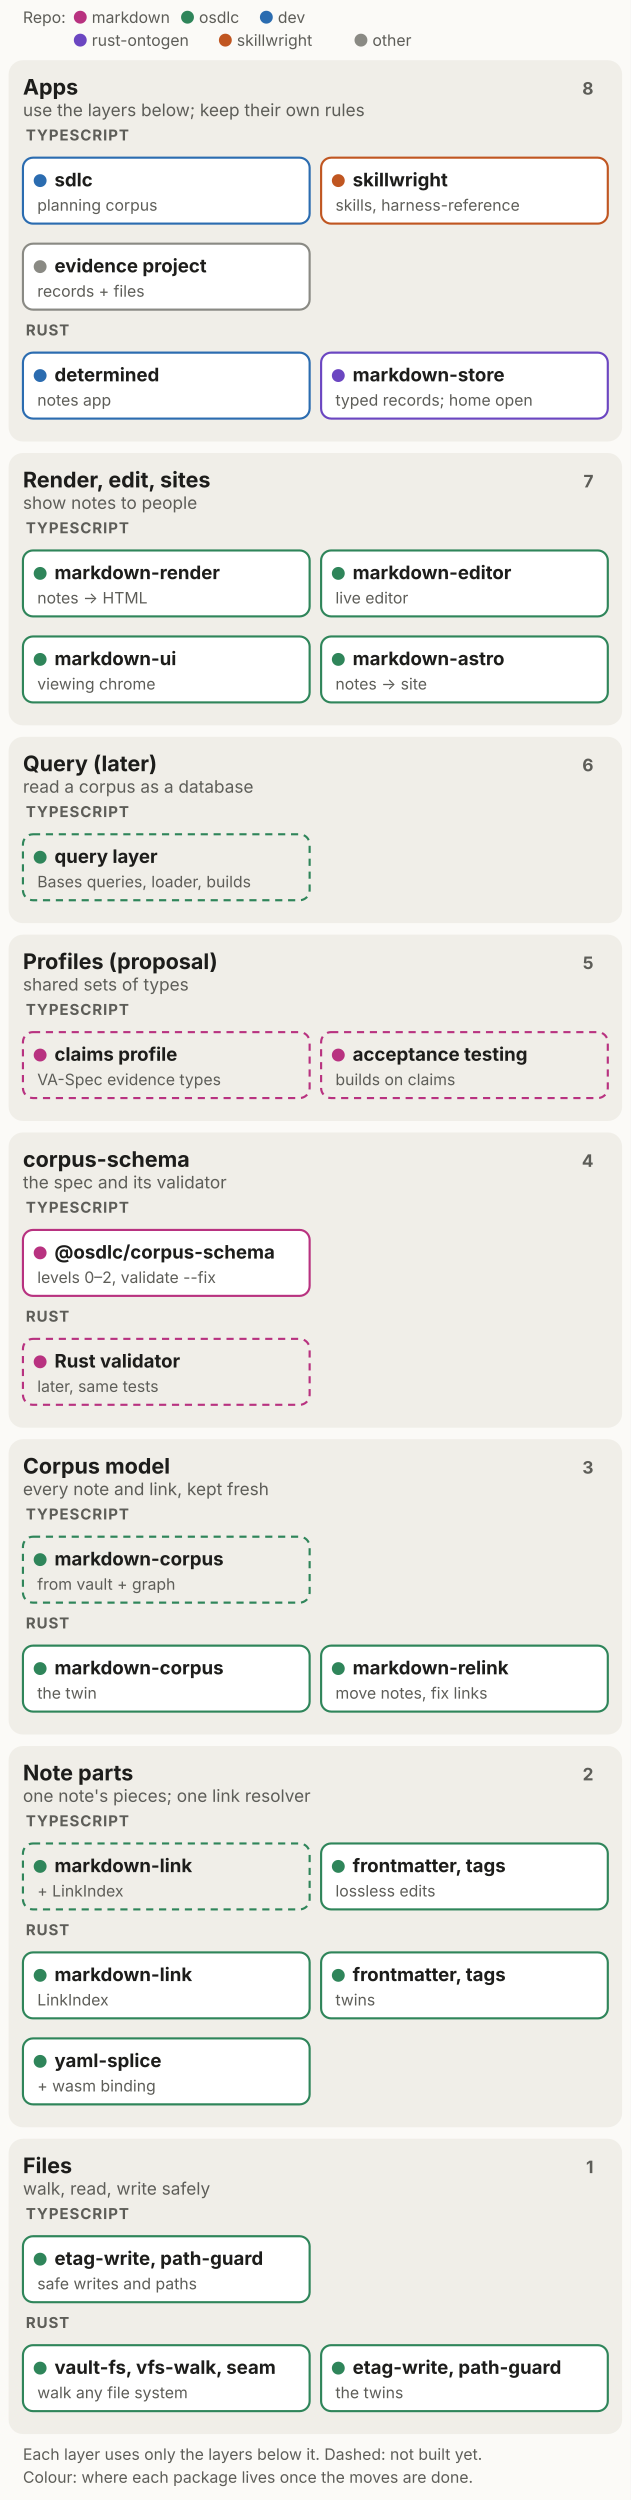
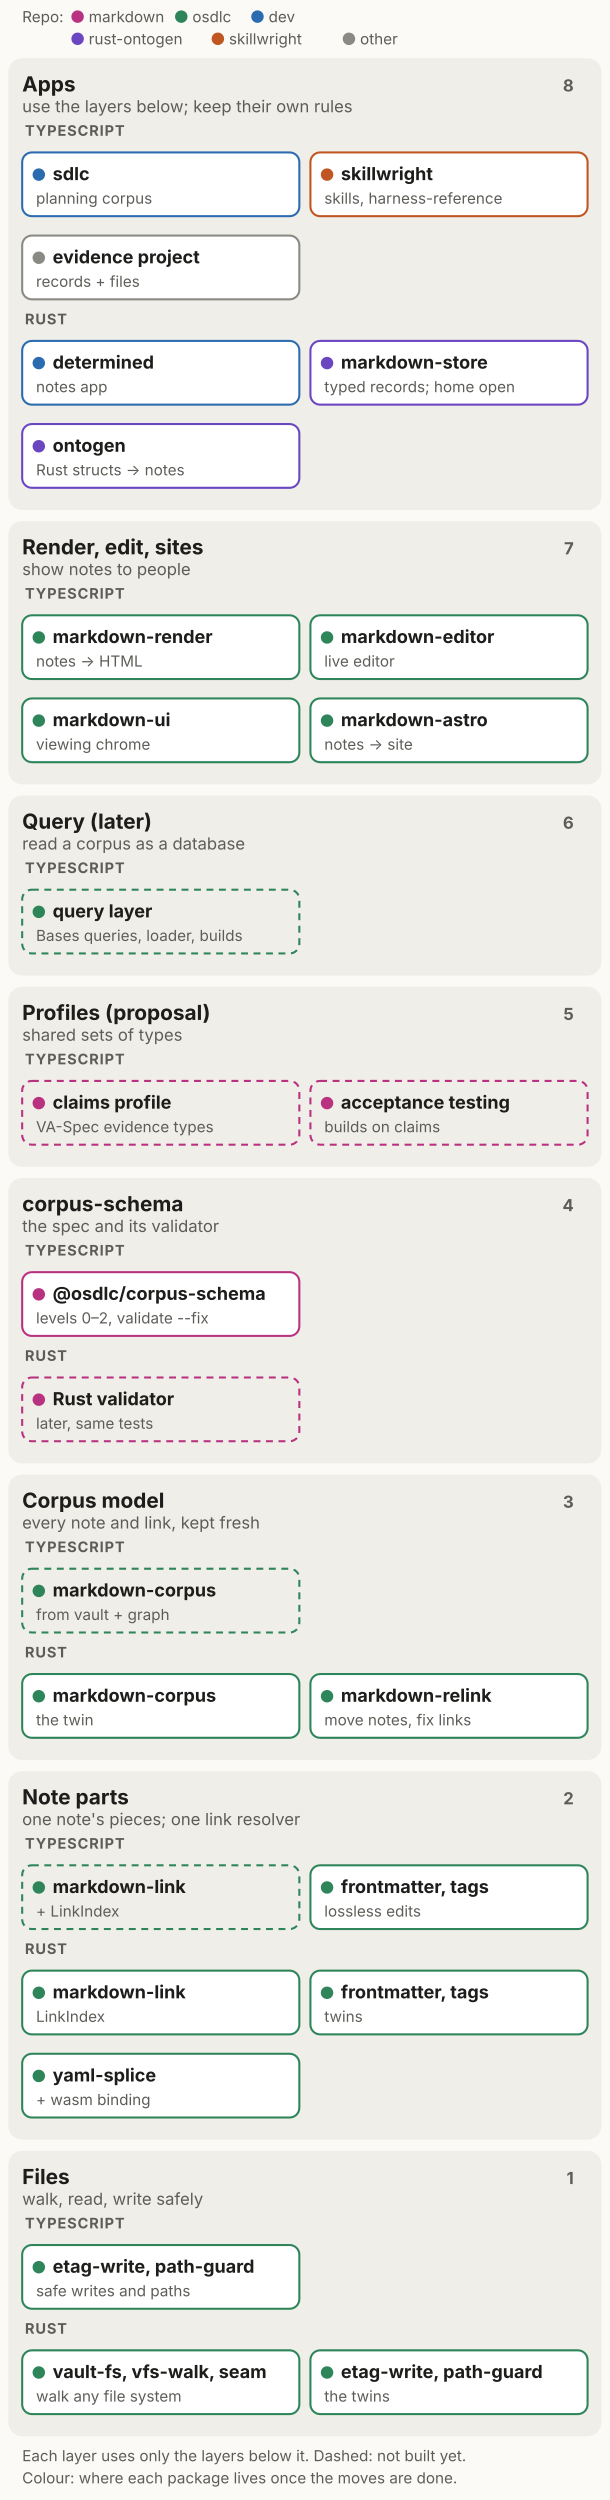
- <svg xmlns="http://www.w3.org/2000/svg" viewBox="0 0 440 1744" width="880" font-family="system-ui, -apple-system, Segoe UI, sans-serif" role="img" aria-label="The layers of the markdown ecosystem, top to bottom">
+ <svg xmlns="http://www.w3.org/2000/svg" viewBox="0 0 440 1804" width="880" font-family="system-ui, -apple-system, Segoe UI, sans-serif" role="img" aria-label="The layers of the markdown ecosystem, top to bottom">
  <style>
.bg{fill:#fbfaf7} .band{fill:#f0eee8}
.rl{font-size:15px;font-weight:650;fill:#1d1d1b} .rs{font-size:12px;fill:#5d5d58}
.lang{font-size:10.5px;font-weight:700;letter-spacing:.06em;fill:#5d5d58}
.chip rect{fill:#ffffff;stroke-width:1.5} .chip.later rect{fill:none;stroke-dasharray:5 4}
.cn{font-size:13px;font-weight:650;fill:#1d1d1b} .cs{font-size:11px;fill:#5d5d58}
.r-osdlc rect{stroke:#2f855a} .r-osdlc .dot{fill:#2f855a}
.r-md rect{stroke:#b83280} .r-md .dot{fill:#b83280}
.r-dev rect{stroke:#2b6cb0} .r-dev .dot{fill:#2b6cb0}
.r-ont rect{stroke:#6b46c1} .r-ont .dot{fill:#6b46c1}
.r-sw rect{stroke:#c05621} .r-sw .dot{fill:#c05621}
.fb rect{fill:#fde8e8;stroke:#c53030} .fb text{font-size:10.5px;font-weight:700;fill:#c53030}
.dup{stroke:#c53030;stroke-width:1.6;stroke-dasharray:4 3}
.edge{fill:none;stroke:#5d5d58;stroke-width:1.4} .ahp{fill:#5d5d58}
.lvl rect{fill:#ffffff;stroke:#d8d5cc} .prof rect{fill:#fde7c8;stroke:#b8741a}
.tie{stroke:#b8741a;stroke-width:1.6;fill:none}
.task rect{stroke-width:1.6} .tt{font-size:11.5px;font-weight:650;fill:#1d1d1b}
.tn{fill:#1d1d1b} .tnt{font-size:10.5px;font-weight:700;fill:#fbfaf7}
.t-done rect{fill:#ffffff;stroke:#2f855a} .t-done .tn{fill:#2f855a}
.t-doing rect{fill:#ffffff;stroke:#2b6cb0} .t-doing .tn{fill:#2b6cb0}
.t-owner rect{fill:#fde7c8;stroke:#b8741a} .t-owner .tn{fill:#b8741a}
.t-todo rect{fill:#ffffff;stroke:#d8d5cc} .t-todo .tn{fill:#5d5d58}
.group{fill:none;stroke:#d8d5cc;stroke-width:1.4;stroke-dasharray:5 4} .gt{font-size:11.5px;font-weight:650;fill:#5d5d58}
@media (prefers-color-scheme: dark) {
.bg{fill:#16161a} .band{fill:#222227}
.rl{font-size:15px;font-weight:650;fill:#ececea} .rs{font-size:12px;fill:#a3a39d}
.lang{font-size:10.5px;font-weight:700;letter-spacing:.06em;fill:#a3a39d}
.chip rect{fill:#2b2b31;stroke-width:1.5} .chip.later rect{fill:none;stroke-dasharray:5 4}
.cn{font-size:13px;font-weight:650;fill:#ececea} .cs{font-size:11px;fill:#a3a39d}
.r-osdlc rect{stroke:#68d391} .r-osdlc .dot{fill:#68d391}
.r-md rect{stroke:#f687b3} .r-md .dot{fill:#f687b3}
.r-dev rect{stroke:#63b3ed} .r-dev .dot{fill:#63b3ed}
.r-ont rect{stroke:#b794f4} .r-ont .dot{fill:#b794f4}
.r-sw rect{stroke:#f6ad55} .r-sw .dot{fill:#f6ad55}
.fb rect{fill:#3b1d1d;stroke:#fc8181} .fb text{font-size:10.5px;font-weight:700;fill:#fc8181}
.dup{stroke:#fc8181;stroke-width:1.6;stroke-dasharray:4 3}
.edge{fill:none;stroke:#a3a39d;stroke-width:1.4} .ahp{fill:#a3a39d}
.lvl rect{fill:#2b2b31;stroke:#3a3a40} .prof rect{fill:#3d2f1c;stroke:#f6ad55}
.tie{stroke:#f6ad55;stroke-width:1.6;fill:none}
.task rect{stroke-width:1.6} .tt{font-size:11.5px;font-weight:650;fill:#ececea}
.tn{fill:#ececea} .tnt{font-size:10.5px;font-weight:700;fill:#16161a}
.t-done rect{fill:#2b2b31;stroke:#68d391} .t-done .tn{fill:#68d391}
.t-doing rect{fill:#2b2b31;stroke:#63b3ed} .t-doing .tn{fill:#63b3ed}
.t-owner rect{fill:#3d2f1c;stroke:#f6ad55} .t-owner .tn{fill:#f6ad55}
.t-todo rect{fill:#2b2b31;stroke:#3a3a40} .t-todo .tn{fill:#a3a39d}
.group{fill:none;stroke:#3a3a40;stroke-width:1.4;stroke-dasharray:5 4} .gt{font-size:11.5px;font-weight:650;fill:#a3a39d}
}</style>
-   <rect class="bg" width="440" height="1744" />
+   <rect class="bg" width="440" height="1804" />
  <style>
.r-ext rect{stroke:#8a8a84} .r-ext .dot{fill:#8a8a84}
.lnum{font-size:12px;font-weight:700;fill:#5d5d58}
.lvl.opt rect{stroke-dasharray:5 4}
.code rect{fill:#ffffff;stroke:#d8d5cc} .code text{font-family:ui-monospace,SFMono-Regular,Menlo,monospace;font-size:12px;fill:#1d1d1b}
@media (prefers-color-scheme: dark) {
.r-ext rect{stroke:#a0a09a} .r-ext .dot{fill:#a0a09a}
.lnum{font-size:12px;font-weight:700;fill:#a3a39d}
.lvl.opt rect{stroke-dasharray:5 4}
.code rect{fill:#2b2b31;stroke:#3a3a40} .code text{font-family:ui-monospace,SFMono-Regular,Menlo,monospace;font-size:12px;fill:#ececea}
}</style>
  <text class="cs" x="16" y="16">Repo:</text>
  <g class="chip r-md">
    <circle cx="56" cy="12" r="4.5" class="dot" />
  </g>
  <text class="cs" x="64" y="16">markdown</text>
  <g class="chip r-osdlc">
    <circle cx="130.8" cy="12" r="4.5" class="dot" />
  </g>
  <text class="cs" x="138.8" y="16">osdlc</text>
  <g class="chip r-dev">
    <circle cx="185.8" cy="12" r="4.5" class="dot" />
  </g>
  <text class="cs" x="193.8" y="16">dev</text>
  <text class="cs" x="16" y="32" />
  <g class="chip r-ont">
    <circle cx="56" cy="28" r="4.5" class="dot" />
  </g>
  <text class="cs" x="64" y="32">rust-ontogen</text>
  <g class="chip r-sw">
    <circle cx="157.2" cy="28" r="4.5" class="dot" />
  </g>
  <text class="cs" x="165.2" y="32">skillwright</text>
  <g class="chip r-ext">
    <circle cx="251.8" cy="28" r="4.5" class="dot" />
  </g>
  <text class="cs" x="259.8" y="32">other</text>
-   <rect class="band" x="6" y="42" width="428" height="266" rx="10" />
+   <rect class="band" x="6" y="42" width="428" height="326" rx="10" />
  <text class="lnum" x="414" y="66" text-anchor="end">8</text>
  <text class="rl" x="16" y="66">Apps</text>
  <text class="rs" x="16" y="81">use the layers below; keep their own rules</text>
  <text class="lang" x="18" y="98">TYPESCRIPT</text>
  <g class="chip r-dev">
    <rect x="16" y="110" width="200" height="46" rx="7" />
    <circle cx="28" cy="126" r="4.5" class="dot" />
    <text x="38" y="130" class="cn">sdlc</text>
    <text x="26" y="147" class="cs">planning corpus</text>
  </g>
  <g class="chip r-sw">
    <rect x="224" y="110" width="200" height="46" rx="7" />
    <circle cx="236" cy="126" r="4.5" class="dot" />
    <text x="246" y="130" class="cn">skillwright</text>
    <text x="234" y="147" class="cs">skills, harness-reference</text>
  </g>
  <g class="chip r-ext">
    <rect x="16" y="170" width="200" height="46" rx="7" />
    <circle cx="28" cy="186" r="4.5" class="dot" />
    <text x="38" y="190" class="cn">evidence project</text>
    <text x="26" y="207" class="cs">records + files</text>
  </g>
  <text class="lang" x="18" y="234">RUST</text>
  <g class="chip r-dev">
    <rect x="16" y="246" width="200" height="46" rx="7" />
    <circle cx="28" cy="262" r="4.5" class="dot" />
    <text x="38" y="266" class="cn">determined</text>
    <text x="26" y="283" class="cs">notes app</text>
  </g>
  <g class="chip r-ont">
    <rect x="224" y="246" width="200" height="46" rx="7" />
    <circle cx="236" cy="262" r="4.5" class="dot" />
    <text x="246" y="266" class="cn">markdown-store</text>
    <text x="234" y="283" class="cs">typed records; home open</text>
  </g>
-   <rect class="band" x="6" y="316" width="428" height="190" rx="10" />
-   <text class="lnum" x="414" y="340" text-anchor="end">7</text>
-   <text class="rl" x="16" y="340">Render, edit, sites</text>
-   <text class="rs" x="16" y="355">show notes to people</text>
-   <text class="lang" x="18" y="372">TYPESCRIPT</text>
-   <g class="chip r-osdlc">
-     <rect x="16" y="384" width="200" height="46" rx="7" />
-     <circle cx="28" cy="400" r="4.5" class="dot" />
-     <text x="38" y="404" class="cn">markdown-render</text>
-     <text x="26" y="421" class="cs">notes → HTML</text>
-   </g>
-   <g class="chip r-osdlc">
-     <rect x="224" y="384" width="200" height="46" rx="7" />
-     <circle cx="236" cy="400" r="4.5" class="dot" />
-     <text x="246" y="404" class="cn">markdown-editor</text>
-     <text x="234" y="421" class="cs">live editor</text>
-   </g>
+   <g class="chip r-ont">
+     <rect x="16" y="306" width="200" height="46" rx="7" />
+     <circle cx="28" cy="322" r="4.5" class="dot" />
+     <text x="38" y="326" class="cn">ontogen</text>
+     <text x="26" y="343" class="cs">Rust structs → notes</text>
+   </g>
+   <rect class="band" x="6" y="376" width="428" height="190" rx="10" />
+   <text class="lnum" x="414" y="400" text-anchor="end">7</text>
+   <text class="rl" x="16" y="400">Render, edit, sites</text>
+   <text class="rs" x="16" y="415">show notes to people</text>
+   <text class="lang" x="18" y="432">TYPESCRIPT</text>
  <g class="chip r-osdlc">
    <rect x="16" y="444" width="200" height="46" rx="7" />
    <circle cx="28" cy="460" r="4.5" class="dot" />
-     <text x="38" y="464" class="cn">markdown-ui</text>
-     <text x="26" y="481" class="cs">viewing chrome</text>
+     <text x="38" y="464" class="cn">markdown-render</text>
+     <text x="26" y="481" class="cs">notes → HTML</text>
  </g>
  <g class="chip r-osdlc">
    <rect x="224" y="444" width="200" height="46" rx="7" />
    <circle cx="236" cy="460" r="4.5" class="dot" />
-     <text x="246" y="464" class="cn">markdown-astro</text>
-     <text x="234" y="481" class="cs">notes → site</text>
-   </g>
-   <rect class="band" x="6" y="514" width="428" height="130" rx="10" />
-   <text class="lnum" x="414" y="538" text-anchor="end">6</text>
-   <text class="rl" x="16" y="538">Query (later)</text>
-   <text class="rs" x="16" y="553">read a corpus as a database</text>
-   <text class="lang" x="18" y="570">TYPESCRIPT</text>
+     <text x="246" y="464" class="cn">markdown-editor</text>
+     <text x="234" y="481" class="cs">live editor</text>
+   </g>
+   <g class="chip r-osdlc">
+     <rect x="16" y="504" width="200" height="46" rx="7" />
+     <circle cx="28" cy="520" r="4.5" class="dot" />
+     <text x="38" y="524" class="cn">markdown-ui</text>
+     <text x="26" y="541" class="cs">viewing chrome</text>
+   </g>
+   <g class="chip r-osdlc">
+     <rect x="224" y="504" width="200" height="46" rx="7" />
+     <circle cx="236" cy="520" r="4.5" class="dot" />
+     <text x="246" y="524" class="cn">markdown-astro</text>
+     <text x="234" y="541" class="cs">notes → site</text>
+   </g>
+   <rect class="band" x="6" y="574" width="428" height="130" rx="10" />
+   <text class="lnum" x="414" y="598" text-anchor="end">6</text>
+   <text class="rl" x="16" y="598">Query (later)</text>
+   <text class="rs" x="16" y="613">read a corpus as a database</text>
+   <text class="lang" x="18" y="630">TYPESCRIPT</text>
  <g class="chip r-osdlc later">
-     <rect x="16" y="582" width="200" height="46" rx="7" />
-     <circle cx="28" cy="598" r="4.5" class="dot" />
-     <text x="38" y="602" class="cn">query layer</text>
-     <text x="26" y="619" class="cs">Bases queries, loader, builds</text>
-   </g>
-   <rect class="band" x="6" y="652" width="428" height="130" rx="10" />
-   <text class="lnum" x="414" y="676" text-anchor="end">5</text>
-   <text class="rl" x="16" y="676">Profiles (proposal)</text>
-   <text class="rs" x="16" y="691">shared sets of types</text>
-   <text class="lang" x="18" y="708">TYPESCRIPT</text>
+     <rect x="16" y="642" width="200" height="46" rx="7" />
+     <circle cx="28" cy="658" r="4.5" class="dot" />
+     <text x="38" y="662" class="cn">query layer</text>
+     <text x="26" y="679" class="cs">Bases queries, loader, builds</text>
+   </g>
+   <rect class="band" x="6" y="712" width="428" height="130" rx="10" />
+   <text class="lnum" x="414" y="736" text-anchor="end">5</text>
+   <text class="rl" x="16" y="736">Profiles (proposal)</text>
+   <text class="rs" x="16" y="751">shared sets of types</text>
+   <text class="lang" x="18" y="768">TYPESCRIPT</text>
  <g class="chip r-md later">
-     <rect x="16" y="720" width="200" height="46" rx="7" />
-     <circle cx="28" cy="736" r="4.5" class="dot" />
-     <text x="38" y="740" class="cn">claims profile</text>
-     <text x="26" y="757" class="cs">VA-Spec evidence types</text>
+     <rect x="16" y="780" width="200" height="46" rx="7" />
+     <circle cx="28" cy="796" r="4.5" class="dot" />
+     <text x="38" y="800" class="cn">claims profile</text>
+     <text x="26" y="817" class="cs">VA-Spec evidence types</text>
  </g>
  <g class="chip r-md later">
-     <rect x="224" y="720" width="200" height="46" rx="7" />
-     <circle cx="236" cy="736" r="4.5" class="dot" />
-     <text x="246" y="740" class="cn">acceptance testing</text>
-     <text x="234" y="757" class="cs">builds on claims</text>
-   </g>
-   <rect class="band" x="6" y="790" width="428" height="206" rx="10" />
-   <text class="lnum" x="414" y="814" text-anchor="end">4</text>
-   <text class="rl" x="16" y="814">corpus-schema</text>
-   <text class="rs" x="16" y="829">the spec and its validator</text>
-   <text class="lang" x="18" y="846">TYPESCRIPT</text>
+     <rect x="224" y="780" width="200" height="46" rx="7" />
+     <circle cx="236" cy="796" r="4.5" class="dot" />
+     <text x="246" y="800" class="cn">acceptance testing</text>
+     <text x="234" y="817" class="cs">builds on claims</text>
+   </g>
+   <rect class="band" x="6" y="850" width="428" height="206" rx="10" />
+   <text class="lnum" x="414" y="874" text-anchor="end">4</text>
+   <text class="rl" x="16" y="874">corpus-schema</text>
+   <text class="rs" x="16" y="889">the spec and its validator</text>
+   <text class="lang" x="18" y="906">TYPESCRIPT</text>
  <g class="chip r-md">
-     <rect x="16" y="858" width="200" height="46" rx="7" />
-     <circle cx="28" cy="874" r="4.5" class="dot" />
-     <text x="38" y="878" class="cn">@osdlc/corpus-schema</text>
-     <text x="26" y="895" class="cs">levels 0–2, validate --fix</text>
-   </g>
-   <text class="lang" x="18" y="922">RUST</text>
+     <rect x="16" y="918" width="200" height="46" rx="7" />
+     <circle cx="28" cy="934" r="4.5" class="dot" />
+     <text x="38" y="938" class="cn">@osdlc/corpus-schema</text>
+     <text x="26" y="955" class="cs">levels 0–2, validate --fix</text>
+   </g>
+   <text class="lang" x="18" y="982">RUST</text>
  <g class="chip r-md later">
-     <rect x="16" y="934" width="200" height="46" rx="7" />
-     <circle cx="28" cy="950" r="4.5" class="dot" />
-     <text x="38" y="954" class="cn">Rust validator</text>
-     <text x="26" y="971" class="cs">later, same tests</text>
-   </g>
-   <rect class="band" x="6" y="1004" width="428" height="206" rx="10" />
-   <text class="lnum" x="414" y="1028" text-anchor="end">3</text>
-   <text class="rl" x="16" y="1028">Corpus model</text>
-   <text class="rs" x="16" y="1043">every note and link, kept fresh</text>
-   <text class="lang" x="18" y="1060">TYPESCRIPT</text>
+     <rect x="16" y="994" width="200" height="46" rx="7" />
+     <circle cx="28" cy="1010" r="4.5" class="dot" />
+     <text x="38" y="1014" class="cn">Rust validator</text>
+     <text x="26" y="1031" class="cs">later, same tests</text>
+   </g>
+   <rect class="band" x="6" y="1064" width="428" height="206" rx="10" />
+   <text class="lnum" x="414" y="1088" text-anchor="end">3</text>
+   <text class="rl" x="16" y="1088">Corpus model</text>
+   <text class="rs" x="16" y="1103">every note and link, kept fresh</text>
+   <text class="lang" x="18" y="1120">TYPESCRIPT</text>
  <g class="chip r-osdlc later">
-     <rect x="16" y="1072" width="200" height="46" rx="7" />
-     <circle cx="28" cy="1088" r="4.5" class="dot" />
-     <text x="38" y="1092" class="cn">markdown-corpus</text>
-     <text x="26" y="1109" class="cs">from vault + graph</text>
-   </g>
-   <text class="lang" x="18" y="1136">RUST</text>
-   <g class="chip r-osdlc">
-     <rect x="16" y="1148" width="200" height="46" rx="7" />
-     <circle cx="28" cy="1164" r="4.5" class="dot" />
-     <text x="38" y="1168" class="cn">markdown-corpus</text>
-     <text x="26" y="1185" class="cs">the twin</text>
-   </g>
-   <g class="chip r-osdlc">
-     <rect x="224" y="1148" width="200" height="46" rx="7" />
-     <circle cx="236" cy="1164" r="4.5" class="dot" />
-     <text x="246" y="1168" class="cn">markdown-relink</text>
-     <text x="234" y="1185" class="cs">move notes, fix links</text>
-   </g>
-   <rect class="band" x="6" y="1218" width="428" height="266" rx="10" />
-   <text class="lnum" x="414" y="1242" text-anchor="end">2</text>
-   <text class="rl" x="16" y="1242">Note parts</text>
-   <text class="rs" x="16" y="1257">one note's pieces; one link resolver</text>
-   <text class="lang" x="18" y="1274">TYPESCRIPT</text>
+     <rect x="16" y="1132" width="200" height="46" rx="7" />
+     <circle cx="28" cy="1148" r="4.5" class="dot" />
+     <text x="38" y="1152" class="cn">markdown-corpus</text>
+     <text x="26" y="1169" class="cs">from vault + graph</text>
+   </g>
+   <text class="lang" x="18" y="1196">RUST</text>
+   <g class="chip r-osdlc">
+     <rect x="16" y="1208" width="200" height="46" rx="7" />
+     <circle cx="28" cy="1224" r="4.5" class="dot" />
+     <text x="38" y="1228" class="cn">markdown-corpus</text>
+     <text x="26" y="1245" class="cs">the twin</text>
+   </g>
+   <g class="chip r-osdlc">
+     <rect x="224" y="1208" width="200" height="46" rx="7" />
+     <circle cx="236" cy="1224" r="4.5" class="dot" />
+     <text x="246" y="1228" class="cn">markdown-relink</text>
+     <text x="234" y="1245" class="cs">move notes, fix links</text>
+   </g>
+   <rect class="band" x="6" y="1278" width="428" height="266" rx="10" />
+   <text class="lnum" x="414" y="1302" text-anchor="end">2</text>
+   <text class="rl" x="16" y="1302">Note parts</text>
+   <text class="rs" x="16" y="1317">one note's pieces; one link resolver</text>
+   <text class="lang" x="18" y="1334">TYPESCRIPT</text>
  <g class="chip r-osdlc later">
-     <rect x="16" y="1286" width="200" height="46" rx="7" />
-     <circle cx="28" cy="1302" r="4.5" class="dot" />
-     <text x="38" y="1306" class="cn">markdown-link</text>
-     <text x="26" y="1323" class="cs">+ LinkIndex</text>
-   </g>
-   <g class="chip r-osdlc">
-     <rect x="224" y="1286" width="200" height="46" rx="7" />
-     <circle cx="236" cy="1302" r="4.5" class="dot" />
-     <text x="246" y="1306" class="cn">frontmatter, tags</text>
-     <text x="234" y="1323" class="cs">lossless edits</text>
-   </g>
-   <text class="lang" x="18" y="1350">RUST</text>
-   <g class="chip r-osdlc">
-     <rect x="16" y="1362" width="200" height="46" rx="7" />
-     <circle cx="28" cy="1378" r="4.5" class="dot" />
-     <text x="38" y="1382" class="cn">markdown-link</text>
-     <text x="26" y="1399" class="cs">LinkIndex</text>
-   </g>
-   <g class="chip r-osdlc">
-     <rect x="224" y="1362" width="200" height="46" rx="7" />
-     <circle cx="236" cy="1378" r="4.5" class="dot" />
-     <text x="246" y="1382" class="cn">frontmatter, tags</text>
-     <text x="234" y="1399" class="cs">twins</text>
-   </g>
+     <rect x="16" y="1346" width="200" height="46" rx="7" />
+     <circle cx="28" cy="1362" r="4.5" class="dot" />
+     <text x="38" y="1366" class="cn">markdown-link</text>
+     <text x="26" y="1383" class="cs">+ LinkIndex</text>
+   </g>
+   <g class="chip r-osdlc">
+     <rect x="224" y="1346" width="200" height="46" rx="7" />
+     <circle cx="236" cy="1362" r="4.5" class="dot" />
+     <text x="246" y="1366" class="cn">frontmatter, tags</text>
+     <text x="234" y="1383" class="cs">lossless edits</text>
+   </g>
+   <text class="lang" x="18" y="1410">RUST</text>
  <g class="chip r-osdlc">
    <rect x="16" y="1422" width="200" height="46" rx="7" />
    <circle cx="28" cy="1438" r="4.5" class="dot" />
-     <text x="38" y="1442" class="cn">yaml-splice</text>
-     <text x="26" y="1459" class="cs">+ wasm binding</text>
-   </g>
-   <rect class="band" x="6" y="1492" width="428" height="206" rx="10" />
-   <text class="lnum" x="414" y="1516" text-anchor="end">1</text>
-   <text class="rl" x="16" y="1516">Files</text>
-   <text class="rs" x="16" y="1531">walk, read, write safely</text>
-   <text class="lang" x="18" y="1548">TYPESCRIPT</text>
-   <g class="chip r-osdlc">
-     <rect x="16" y="1560" width="200" height="46" rx="7" />
-     <circle cx="28" cy="1576" r="4.5" class="dot" />
-     <text x="38" y="1580" class="cn">etag-write, path-guard</text>
-     <text x="26" y="1597" class="cs">safe writes and paths</text>
-   </g>
-   <text class="lang" x="18" y="1624">RUST</text>
-   <g class="chip r-osdlc">
-     <rect x="16" y="1636" width="200" height="46" rx="7" />
-     <circle cx="28" cy="1652" r="4.5" class="dot" />
-     <text x="38" y="1656" class="cn">vault-fs, vfs-walk, seam</text>
-     <text x="26" y="1673" class="cs">walk any file system</text>
-   </g>
-   <g class="chip r-osdlc">
-     <rect x="224" y="1636" width="200" height="46" rx="7" />
-     <circle cx="236" cy="1652" r="4.5" class="dot" />
-     <text x="246" y="1656" class="cn">etag-write, path-guard</text>
-     <text x="234" y="1673" class="cs">the twins</text>
-   </g>
-   <text class="cs" x="16" y="1716">Each layer uses only the layers below it. Dashed: not built yet.</text>
-   <text class="cs" x="16" y="1732">Colour: where each package lives once the moves are done.</text>
+     <text x="38" y="1442" class="cn">markdown-link</text>
+     <text x="26" y="1459" class="cs">LinkIndex</text>
+   </g>
+   <g class="chip r-osdlc">
+     <rect x="224" y="1422" width="200" height="46" rx="7" />
+     <circle cx="236" cy="1438" r="4.5" class="dot" />
+     <text x="246" y="1442" class="cn">frontmatter, tags</text>
+     <text x="234" y="1459" class="cs">twins</text>
+   </g>
+   <g class="chip r-osdlc">
+     <rect x="16" y="1482" width="200" height="46" rx="7" />
+     <circle cx="28" cy="1498" r="4.5" class="dot" />
+     <text x="38" y="1502" class="cn">yaml-splice</text>
+     <text x="26" y="1519" class="cs">+ wasm binding</text>
+   </g>
+   <rect class="band" x="6" y="1552" width="428" height="206" rx="10" />
+   <text class="lnum" x="414" y="1576" text-anchor="end">1</text>
+   <text class="rl" x="16" y="1576">Files</text>
+   <text class="rs" x="16" y="1591">walk, read, write safely</text>
+   <text class="lang" x="18" y="1608">TYPESCRIPT</text>
+   <g class="chip r-osdlc">
+     <rect x="16" y="1620" width="200" height="46" rx="7" />
+     <circle cx="28" cy="1636" r="4.5" class="dot" />
+     <text x="38" y="1640" class="cn">etag-write, path-guard</text>
+     <text x="26" y="1657" class="cs">safe writes and paths</text>
+   </g>
+   <text class="lang" x="18" y="1684">RUST</text>
+   <g class="chip r-osdlc">
+     <rect x="16" y="1696" width="200" height="46" rx="7" />
+     <circle cx="28" cy="1712" r="4.5" class="dot" />
+     <text x="38" y="1716" class="cn">vault-fs, vfs-walk, seam</text>
+     <text x="26" y="1733" class="cs">walk any file system</text>
+   </g>
+   <g class="chip r-osdlc">
+     <rect x="224" y="1696" width="200" height="46" rx="7" />
+     <circle cx="236" cy="1712" r="4.5" class="dot" />
+     <text x="246" y="1716" class="cn">etag-write, path-guard</text>
+     <text x="234" y="1733" class="cs">the twins</text>
+   </g>
+   <text class="cs" x="16" y="1776">Each layer uses only the layers below it. Dashed: not built yet.</text>
+   <text class="cs" x="16" y="1792">Colour: where each package lives once the moves are done.</text>
</svg>
